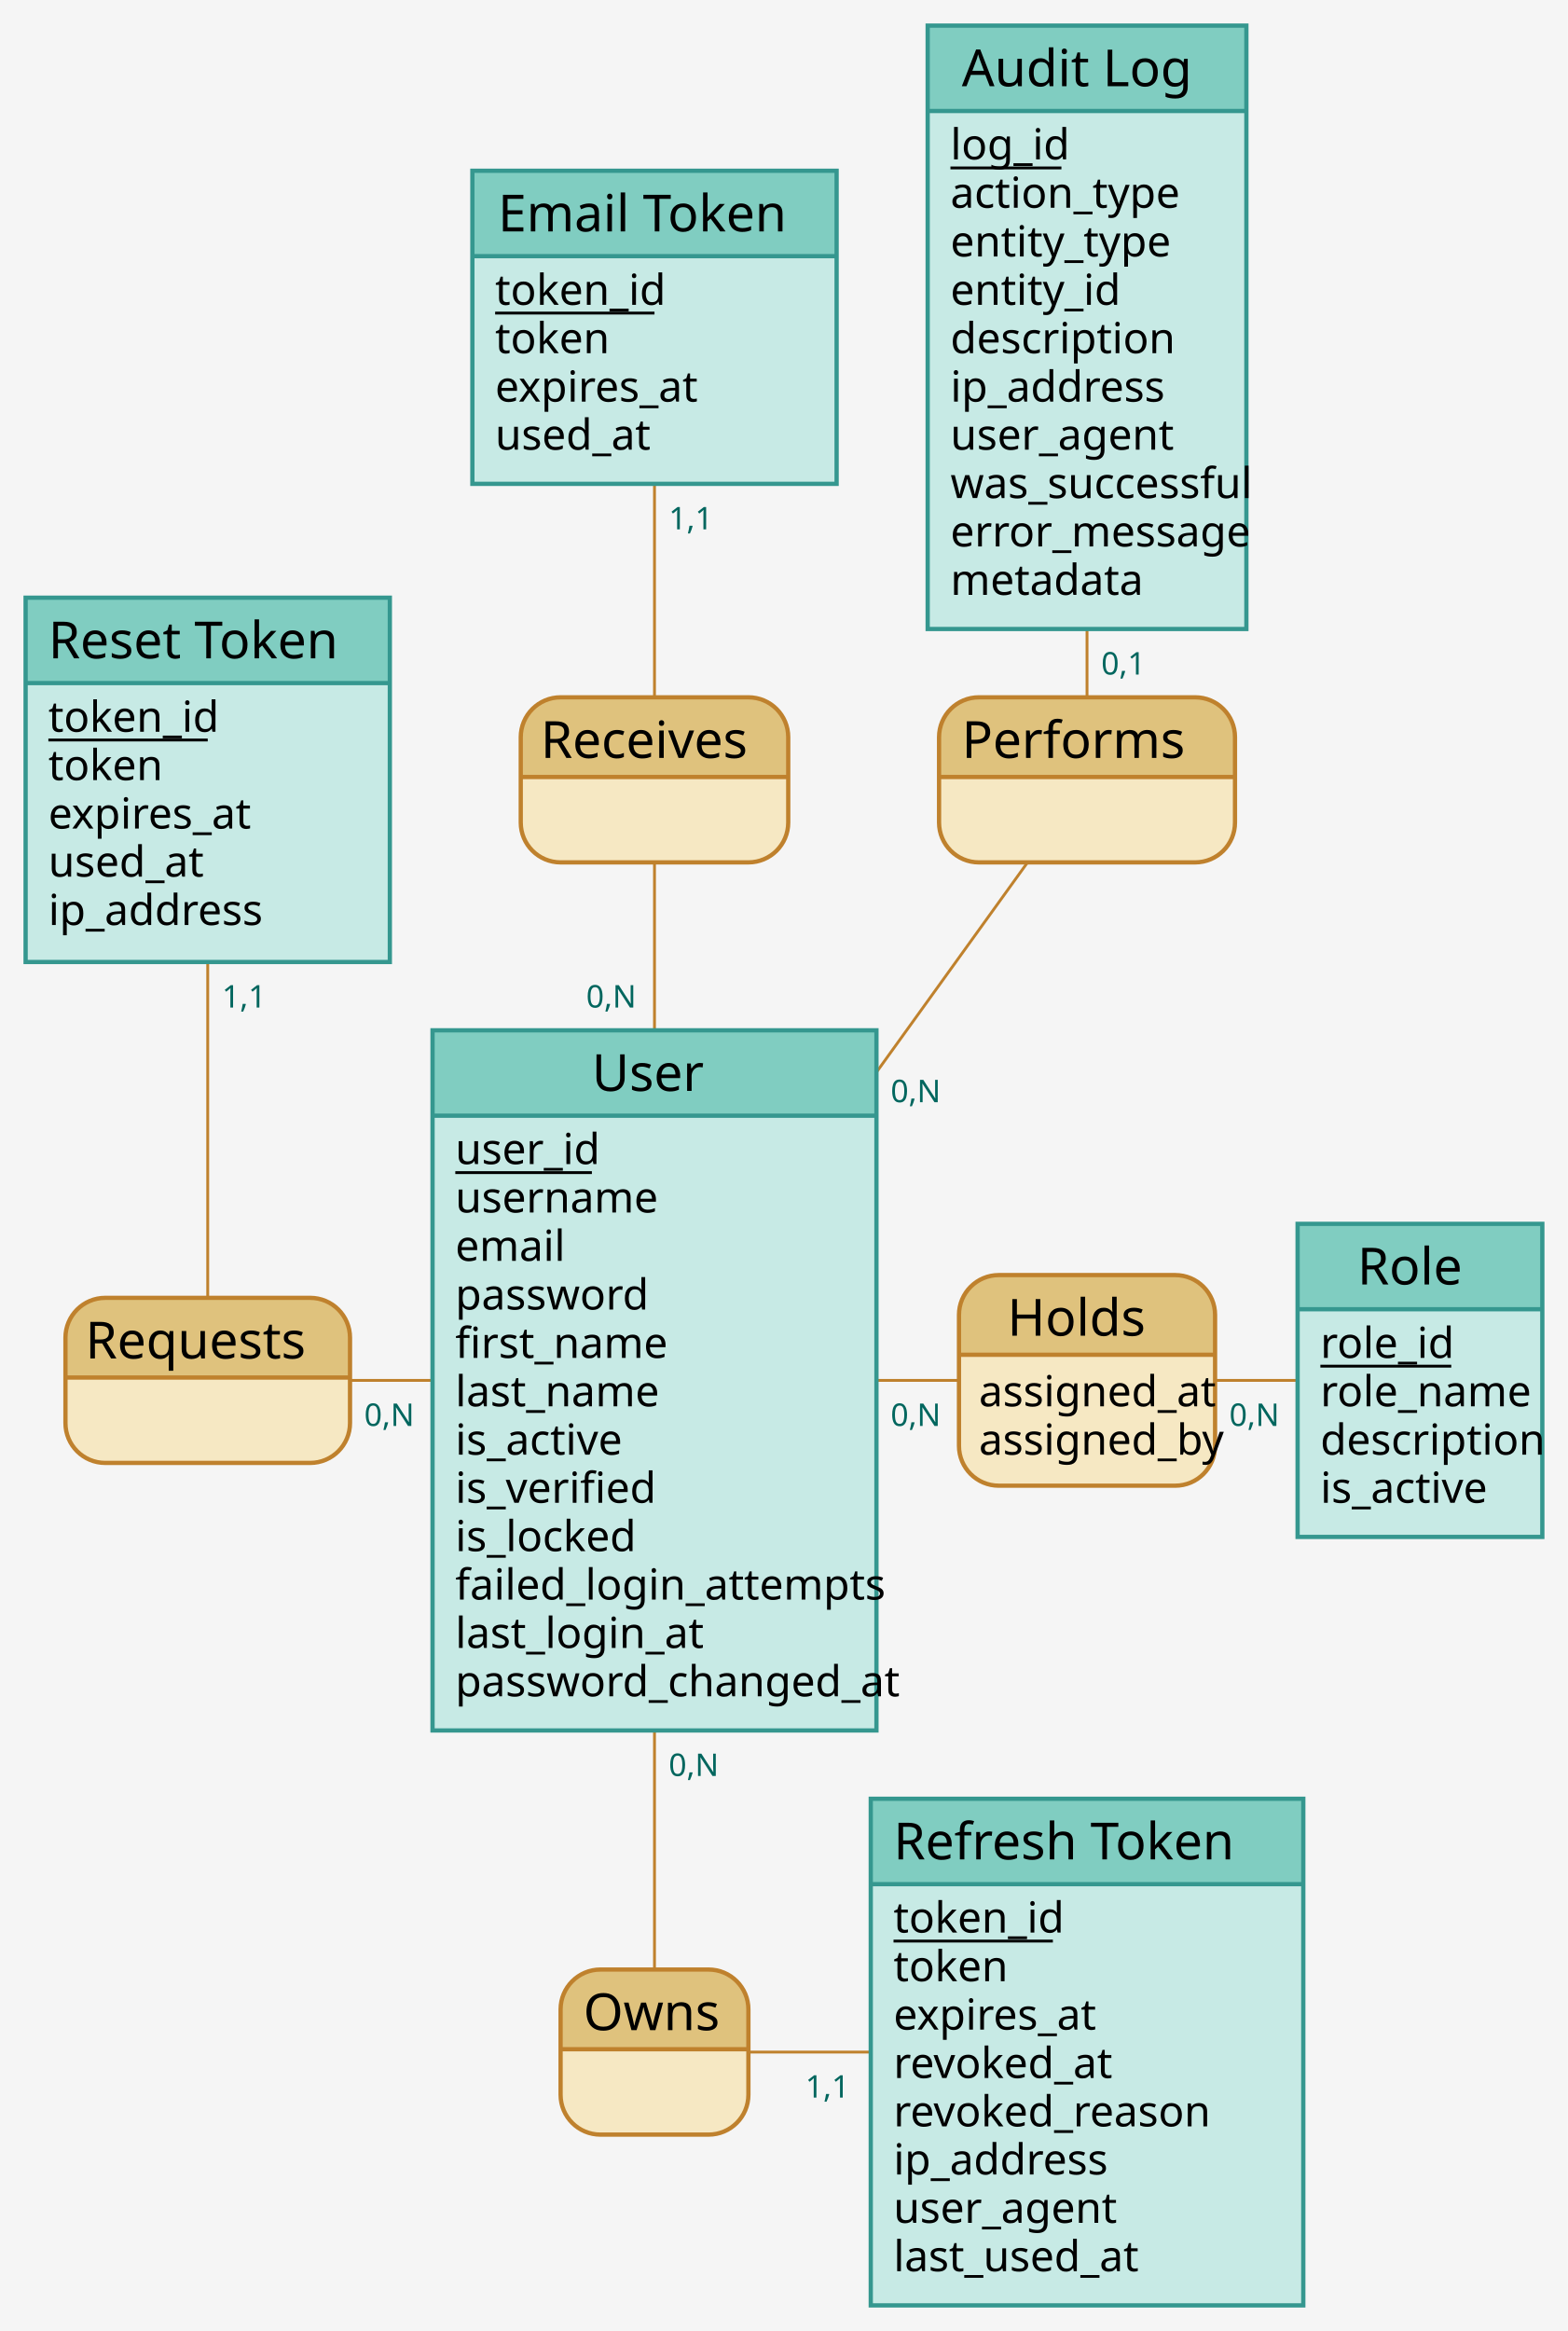
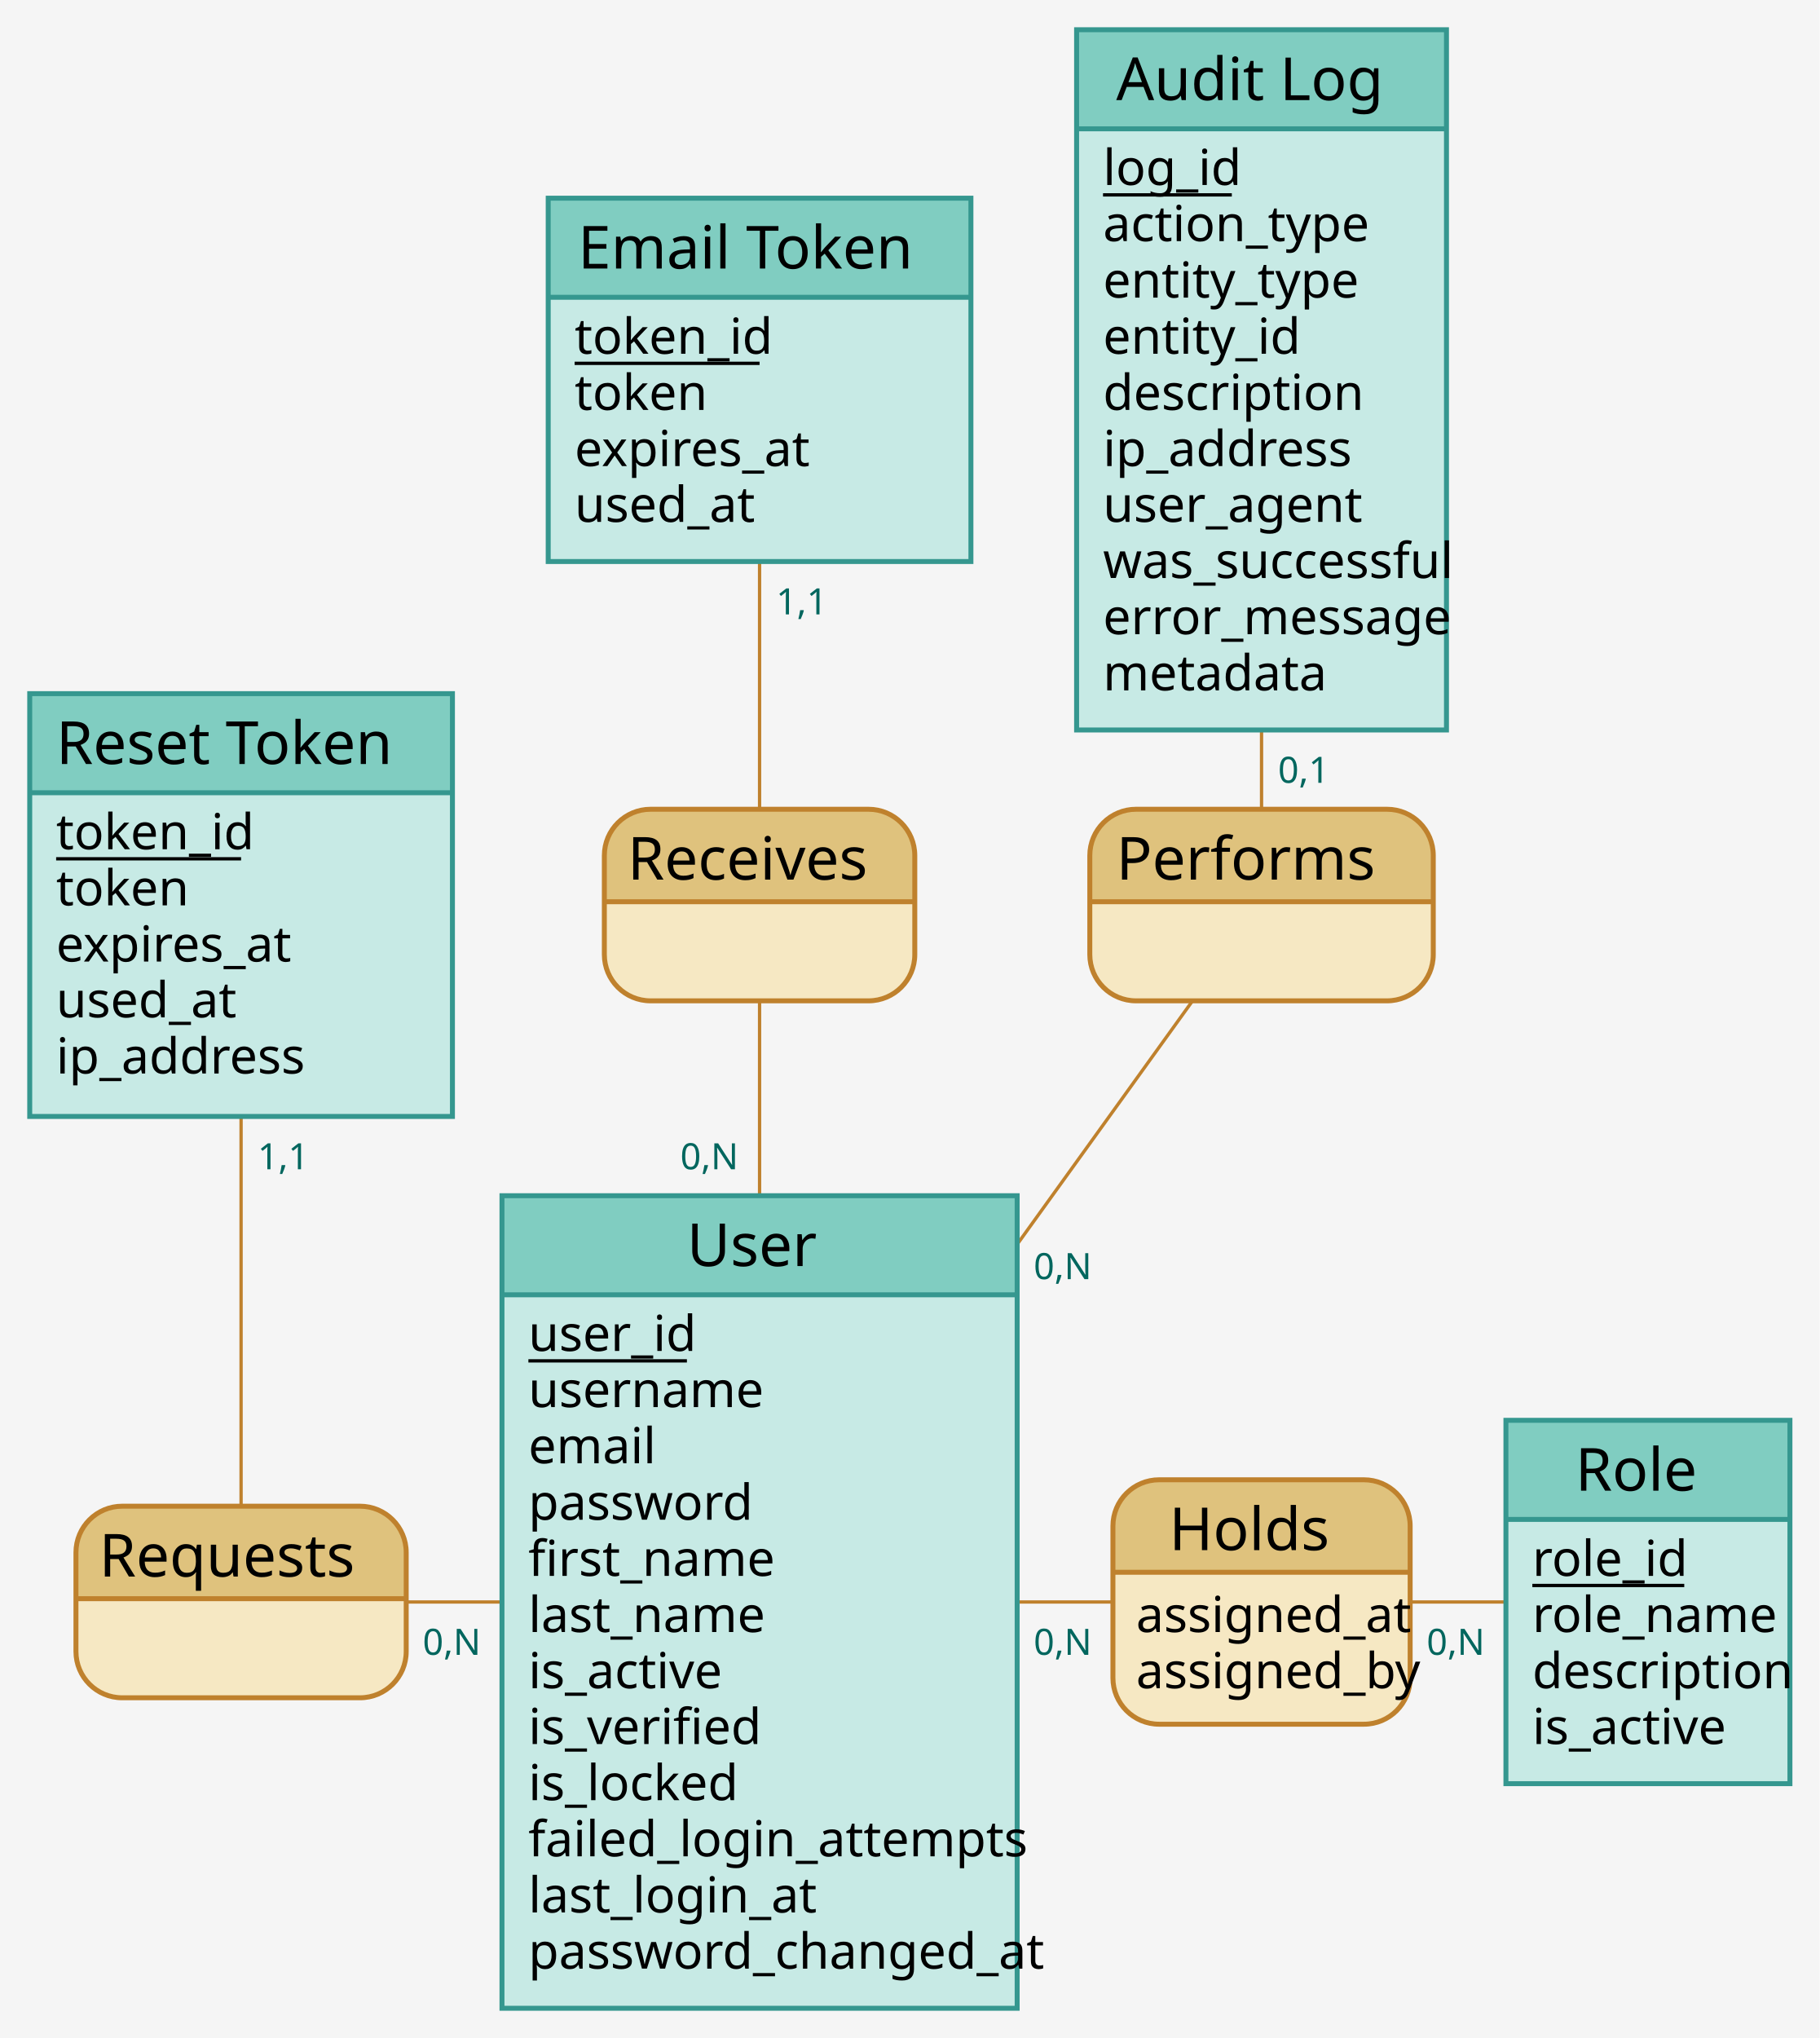
- <svg xmlns="http://www.w3.org/2000/svg" width="551" height="819" viewBox="0 0 551 819">
-   <rect x="0" y="0" width="551" height="819" fill="#f5f5f5" stroke="none" stroke-width="0" />
+ <svg xmlns="http://www.w3.org/2000/svg" width="551" height="617" viewBox="0 0 551 617">
+   <rect x="0" y="0" width="551" height="617" fill="#f5f5f5" stroke="none" stroke-width="0" />
  <g>
    <line x1="230" y1="115" x2="230" y2="274" stroke="#bf812d" stroke-width="1" />
    <line x1="230" y1="485" x2="230" y2="274" stroke="#bf812d" stroke-width="1" />
    <g>
      <path d="M263 245 a14 14 90 0 1 14 14 V273 h-94 V259 a14 14 90 0 1 14 -14" fill="#dfc27d" stroke="#dfc27d" stroke-width="0" />
      <path d="M277 273 v16 a14 14 90 0 1 -14 14 H197 a14 14 90 0 1 -14 -14 V273 H94" fill="#f6e8c3" stroke="#f6e8c3" stroke-width="0" />
      <rect x="183" y="245" width="94" height="58" fill="none" rx="14" stroke="#bf812d" stroke-width="1.5" />
      <line x1="183" y1="273" x2="277" y2="273" stroke="#bf812d" stroke-width="1.5" />
      <text x="190" y="266.3" fill="#000000" font-family="Copperplate" font-size="18">Receives</text>
    </g>
    <text x="235" y="186" fill="#01665e" font-family="Futura" font-size="11">1,1</text>
    <text x="206" y="354" fill="#01665e" font-family="Futura" font-size="11">0,N</text>
  </g>
  <g>
    <line x1="382" y1="115" x2="382" y2="274" stroke="#bf812d" stroke-width="1" />
    <line x1="230" y1="485" x2="382" y2="274" stroke="#bf812d" stroke-width="1" />
    <g>
      <path d="M420 245 a14 14 90 0 1 14 14 V273 h-104 V259 a14 14 90 0 1 14 -14" fill="#dfc27d" stroke="#dfc27d" stroke-width="0" />
      <path d="M434 273 v16 a14 14 90 0 1 -14 14 H344 a14 14 90 0 1 -14 -14 V273 H104" fill="#f6e8c3" stroke="#f6e8c3" stroke-width="0" />
      <rect x="330" y="245" width="104" height="58" fill="none" rx="14" stroke="#bf812d" stroke-width="1.5" />
      <line x1="330" y1="273" x2="434" y2="273" stroke="#bf812d" stroke-width="1.5" />
      <text x="338" y="266.3" fill="#000000" font-family="Copperplate" font-size="18">Performs</text>
    </g>
    <text x="387" y="237" fill="#01665e" font-family="Futura" font-size="11">0,1</text>
    <text x="313" y="387.26" fill="#01665e" font-family="Futura" font-size="11">0,N</text>
  </g>
  <g>
    <line x1="73" y1="274" x2="73" y2="485" stroke="#bf812d" stroke-width="1" />
    <line x1="230" y1="485" x2="73" y2="485" stroke="#bf812d" stroke-width="1" />
    <g>
      <path d="M109 456 a14 14 90 0 1 14 14 V484 h-100 V470 a14 14 90 0 1 14 -14" fill="#dfc27d" stroke="#dfc27d" stroke-width="0" />
      <path d="M123 484 v16 a14 14 90 0 1 -14 14 H37 a14 14 90 0 1 -14 -14 V484 H100" fill="#f6e8c3" stroke="#f6e8c3" stroke-width="0" />
      <rect x="23" y="456" width="100" height="58" fill="none" rx="14" stroke="#bf812d" stroke-width="1.5" />
      <line x1="23" y1="484" x2="123" y2="484" stroke="#bf812d" stroke-width="1.5" />
      <text x="30" y="477.3" fill="#000000" font-family="Copperplate" font-size="18">Requests</text>
    </g>
    <text x="78" y="354" fill="#01665e" font-family="Futura" font-size="11">1,1</text>
    <text x="128" y="501" fill="#01665e" font-family="Futura" font-size="11">0,N</text>
  </g>
  <g>
    <line x1="230" y1="485" x2="382" y2="485" stroke="#bf812d" stroke-width="1" />
    <line x1="499" y1="485" x2="382" y2="485" stroke="#bf812d" stroke-width="1" />
    <g>
      <path d="M413 448 a14 14 90 0 1 14 14 V476 h-90 V462 a14 14 90 0 1 14 -14" fill="#dfc27d" stroke="#dfc27d" stroke-width="0" />
      <path d="M427 476 v32 a14 14 90 0 1 -14 14 H351 a14 14 90 0 1 -14 -14 V476 H90" fill="#f6e8c3" stroke="#f6e8c3" stroke-width="0" />
      <rect x="337" y="448" width="90" height="74" fill="none" rx="14" stroke="#bf812d" stroke-width="1.5" />
      <line x1="337" y1="476" x2="427" y2="476" stroke="#bf812d" stroke-width="1.5" />
      <text x="354" y="469.3" fill="#000000" font-family="Copperplate" font-size="18">Holds</text>
      <text x="344" y="494.1" fill="#000000" font-family="Gill Sans" font-size="15">assigned_at</text>
      <text x="344" y="511.1" fill="#000000" font-family="Gill Sans" font-size="15">assigned_by</text>
    </g>
    <text x="313" y="501" fill="#01665e" font-family="Futura" font-size="11">0,N</text>
    <text x="432" y="501" fill="#01665e" font-family="Futura" font-size="11">0,N</text>
-   </g>
-   <g>
-     <line x1="382" y1="721" x2="230" y2="721" stroke="#bf812d" stroke-width="1" />
-     <line x1="230" y1="485" x2="230" y2="721" stroke="#bf812d" stroke-width="1" />
-     <g>
-       <path d="M249 692 a14 14 90 0 1 14 14 V720 h-66 V706 a14 14 90 0 1 14 -14" fill="#dfc27d" stroke="#dfc27d" stroke-width="0" />
-       <path d="M263 720 v16 a14 14 90 0 1 -14 14 H211 a14 14 90 0 1 -14 -14 V720 H66" fill="#f6e8c3" stroke="#f6e8c3" stroke-width="0" />
-       <rect x="197" y="692" width="66" height="58" fill="none" rx="14" stroke="#bf812d" stroke-width="1.5" />
-       <line x1="197" y1="720" x2="263" y2="720" stroke="#bf812d" stroke-width="1.5" />
-       <text x="205" y="713.3" fill="#000000" font-family="Copperplate" font-size="18">Owns</text>
-     </g>
-     <text x="283" y="737" fill="#01665e" font-family="Futura" font-size="11">1,1</text>
-     <text x="235" y="624" fill="#01665e" font-family="Futura" font-size="11">0,N</text>
  </g>
  <g>
    <g>
      <rect x="166" y="60" width="128" height="30" fill="#80cdc1" stroke="none" stroke-width="0" opacity="1" />
      <rect x="166" y="90" width="128" height="80" fill="#c7eae5" stroke="none" stroke-width="0" opacity="1" />
      <rect x="166" y="60" width="128" height="110" fill="none" stroke="#35978f" stroke-width="1.5" opacity="1" />
      <line x1="166" y1="90" x2="294" y2="90" stroke="#35978f" stroke-width="1.5" />
    </g>
    <text x="175" y="81.3" fill="#000000" font-family="Copperplate" font-size="18">Email Token</text>
    <text x="174" y="107.1" fill="#000000" font-family="Gill Sans" font-size="15">token_id</text>
    <line x1="174" y1="110" x2="230" y2="110" stroke="#000000" stroke-width="1" />
    <text x="174" y="124.1" fill="#000000" font-family="Gill Sans" font-size="15">token</text>
    <text x="174" y="141.1" fill="#000000" font-family="Gill Sans" font-size="15">expires_at</text>
    <text x="174" y="158" fill="#000000" font-family="Gill Sans" font-size="15">used_at</text>
  </g>
  <g>
    <g>
      <rect x="326" y="9" width="112" height="30" fill="#80cdc1" stroke="none" stroke-width="0" opacity="1" />
      <rect x="326" y="39" width="112" height="182" fill="#c7eae5" stroke="none" stroke-width="0" opacity="1" />
      <rect x="326" y="9" width="112" height="212" fill="none" stroke="#35978f" stroke-width="1.5" opacity="1" />
      <line x1="326" y1="39" x2="438" y2="39" stroke="#35978f" stroke-width="1.5" />
    </g>
    <text x="338" y="30.3" fill="#000000" font-family="Copperplate" font-size="18">Audit Log</text>
    <text x="334" y="56" fill="#000000" font-family="Gill Sans" font-size="15">log_id</text>
    <line x1="334" y1="59" x2="373" y2="59" stroke="#000000" stroke-width="1" />
    <text x="334" y="73" fill="#000000" font-family="Gill Sans" font-size="15">action_type</text>
    <text x="334" y="90.1" fill="#000000" font-family="Gill Sans" font-size="15">entity_type</text>
    <text x="334" y="107.1" fill="#000000" font-family="Gill Sans" font-size="15">entity_id</text>
    <text x="334" y="124.1" fill="#000000" font-family="Gill Sans" font-size="15">description</text>
    <text x="334" y="141.1" fill="#000000" font-family="Gill Sans" font-size="15">ip_address</text>
    <text x="334" y="158" fill="#000000" font-family="Gill Sans" font-size="15">user_agent</text>
    <text x="334" y="175" fill="#000000" font-family="Gill Sans" font-size="15">was_successful</text>
    <text x="334" y="192" fill="#000000" font-family="Gill Sans" font-size="15">error_message</text>
    <text x="334" y="209" fill="#000000" font-family="Gill Sans" font-size="15">metadata</text>
  </g>
  <g>
    <g>
      <rect x="9" y="210" width="128" height="30" fill="#80cdc1" stroke="none" stroke-width="0" opacity="1" />
      <rect x="9" y="240" width="128" height="98" fill="#c7eae5" stroke="none" stroke-width="0" opacity="1" />
      <rect x="9" y="210" width="128" height="128" fill="none" stroke="#35978f" stroke-width="1.5" opacity="1" />
      <line x1="9" y1="240" x2="137" y2="240" stroke="#35978f" stroke-width="1.5" />
    </g>
    <text x="17" y="231.3" fill="#000000" font-family="Copperplate" font-size="18">Reset Token</text>
    <text x="17" y="257.1" fill="#000000" font-family="Gill Sans" font-size="15">token_id</text>
    <line x1="17" y1="260" x2="73" y2="260" stroke="#000000" stroke-width="1" />
    <text x="17" y="274.1" fill="#000000" font-family="Gill Sans" font-size="15">token</text>
    <text x="17" y="291.1" fill="#000000" font-family="Gill Sans" font-size="15">expires_at</text>
    <text x="17" y="308" fill="#000000" font-family="Gill Sans" font-size="15">used_at</text>
    <text x="17" y="325" fill="#000000" font-family="Gill Sans" font-size="15">ip_address</text>
  </g>
  <g>
    <g>
      <rect x="152" y="362" width="156" height="30" fill="#80cdc1" stroke="none" stroke-width="0" opacity="1" />
      <rect x="152" y="392" width="156" height="216" fill="#c7eae5" stroke="none" stroke-width="0" opacity="1" />
      <rect x="152" y="362" width="156" height="246" fill="none" stroke="#35978f" stroke-width="1.5" opacity="1" />
      <line x1="152" y1="392" x2="308" y2="392" stroke="#35978f" stroke-width="1.5" />
    </g>
    <text x="208" y="383.3" fill="#000000" font-family="Copperplate" font-size="18">User</text>
    <text x="160" y="409" fill="#000000" font-family="Gill Sans" font-size="15">user_id</text>
    <line x1="160" y1="412" x2="208" y2="412" stroke="#000000" stroke-width="1" />
    <text x="160" y="426" fill="#000000" font-family="Gill Sans" font-size="15">username</text>
    <text x="160" y="443" fill="#000000" font-family="Gill Sans" font-size="15">email</text>
    <text x="160" y="460.1" fill="#000000" font-family="Gill Sans" font-size="15">password</text>
    <text x="160" y="477.1" fill="#000000" font-family="Gill Sans" font-size="15">first_name</text>
    <text x="160" y="494.1" fill="#000000" font-family="Gill Sans" font-size="15">last_name</text>
    <text x="160" y="511.1" fill="#000000" font-family="Gill Sans" font-size="15">is_active</text>
    <text x="160" y="528" fill="#000000" font-family="Gill Sans" font-size="15">is_verified</text>
    <text x="160" y="545" fill="#000000" font-family="Gill Sans" font-size="15">is_locked</text>
    <text x="160" y="562" fill="#000000" font-family="Gill Sans" font-size="15">failed_login_attempts</text>
    <text x="160" y="579" fill="#000000" font-family="Gill Sans" font-size="15">last_login_at</text>
    <text x="160" y="596" fill="#000000" font-family="Gill Sans" font-size="15">password_changed_at</text>
  </g>
  <g>
    <g>
      <rect x="456" y="430" width="86" height="30" fill="#80cdc1" stroke="none" stroke-width="0" opacity="1" />
      <rect x="456" y="460" width="86" height="80" fill="#c7eae5" stroke="none" stroke-width="0" opacity="1" />
      <rect x="456" y="430" width="86" height="110" fill="none" stroke="#35978f" stroke-width="1.5" opacity="1" />
      <line x1="456" y1="460" x2="542" y2="460" stroke="#35978f" stroke-width="1.5" />
    </g>
    <text x="477" y="451.3" fill="#000000" font-family="Copperplate" font-size="18">Role</text>
    <text x="464" y="477.1" fill="#000000" font-family="Gill Sans" font-size="15">role_id</text>
    <line x1="464" y1="480" x2="510" y2="480" stroke="#000000" stroke-width="1" />
    <text x="464" y="494.1" fill="#000000" font-family="Gill Sans" font-size="15">role_name</text>
    <text x="464" y="511.1" fill="#000000" font-family="Gill Sans" font-size="15">description</text>
    <text x="464" y="528" fill="#000000" font-family="Gill Sans" font-size="15">is_active</text>
  </g>
-   <g>
-     <g>
-       <rect x="306" y="632" width="152" height="30" fill="#80cdc1" stroke="none" stroke-width="0" opacity="1" />
-       <rect x="306" y="662" width="152" height="148" fill="#c7eae5" stroke="none" stroke-width="0" opacity="1" />
-       <rect x="306" y="632" width="152" height="178" fill="none" stroke="#35978f" stroke-width="1.5" opacity="1" />
-       <line x1="306" y1="662" x2="458" y2="662" stroke="#35978f" stroke-width="1.5" />
-     </g>
-     <text x="314" y="653.3" fill="#000000" font-family="Copperplate" font-size="18">Refresh Token</text>
-     <text x="314" y="679" fill="#000000" font-family="Gill Sans" font-size="15">token_id</text>
-     <line x1="314" y1="682" x2="370" y2="682" stroke="#000000" stroke-width="1" />
-     <text x="314" y="696.1" fill="#000000" font-family="Gill Sans" font-size="15">token</text>
-     <text x="314" y="713.1" fill="#000000" font-family="Gill Sans" font-size="15">expires_at</text>
-     <text x="314" y="730.1" fill="#000000" font-family="Gill Sans" font-size="15">revoked_at</text>
-     <text x="314" y="747.1" fill="#000000" font-family="Gill Sans" font-size="15">revoked_reason</text>
-     <text x="314" y="764" fill="#000000" font-family="Gill Sans" font-size="15">ip_address</text>
-     <text x="314" y="781" fill="#000000" font-family="Gill Sans" font-size="15">user_agent</text>
-     <text x="314" y="798" fill="#000000" font-family="Gill Sans" font-size="15">last_used_at</text>
-   </g>
</svg>
